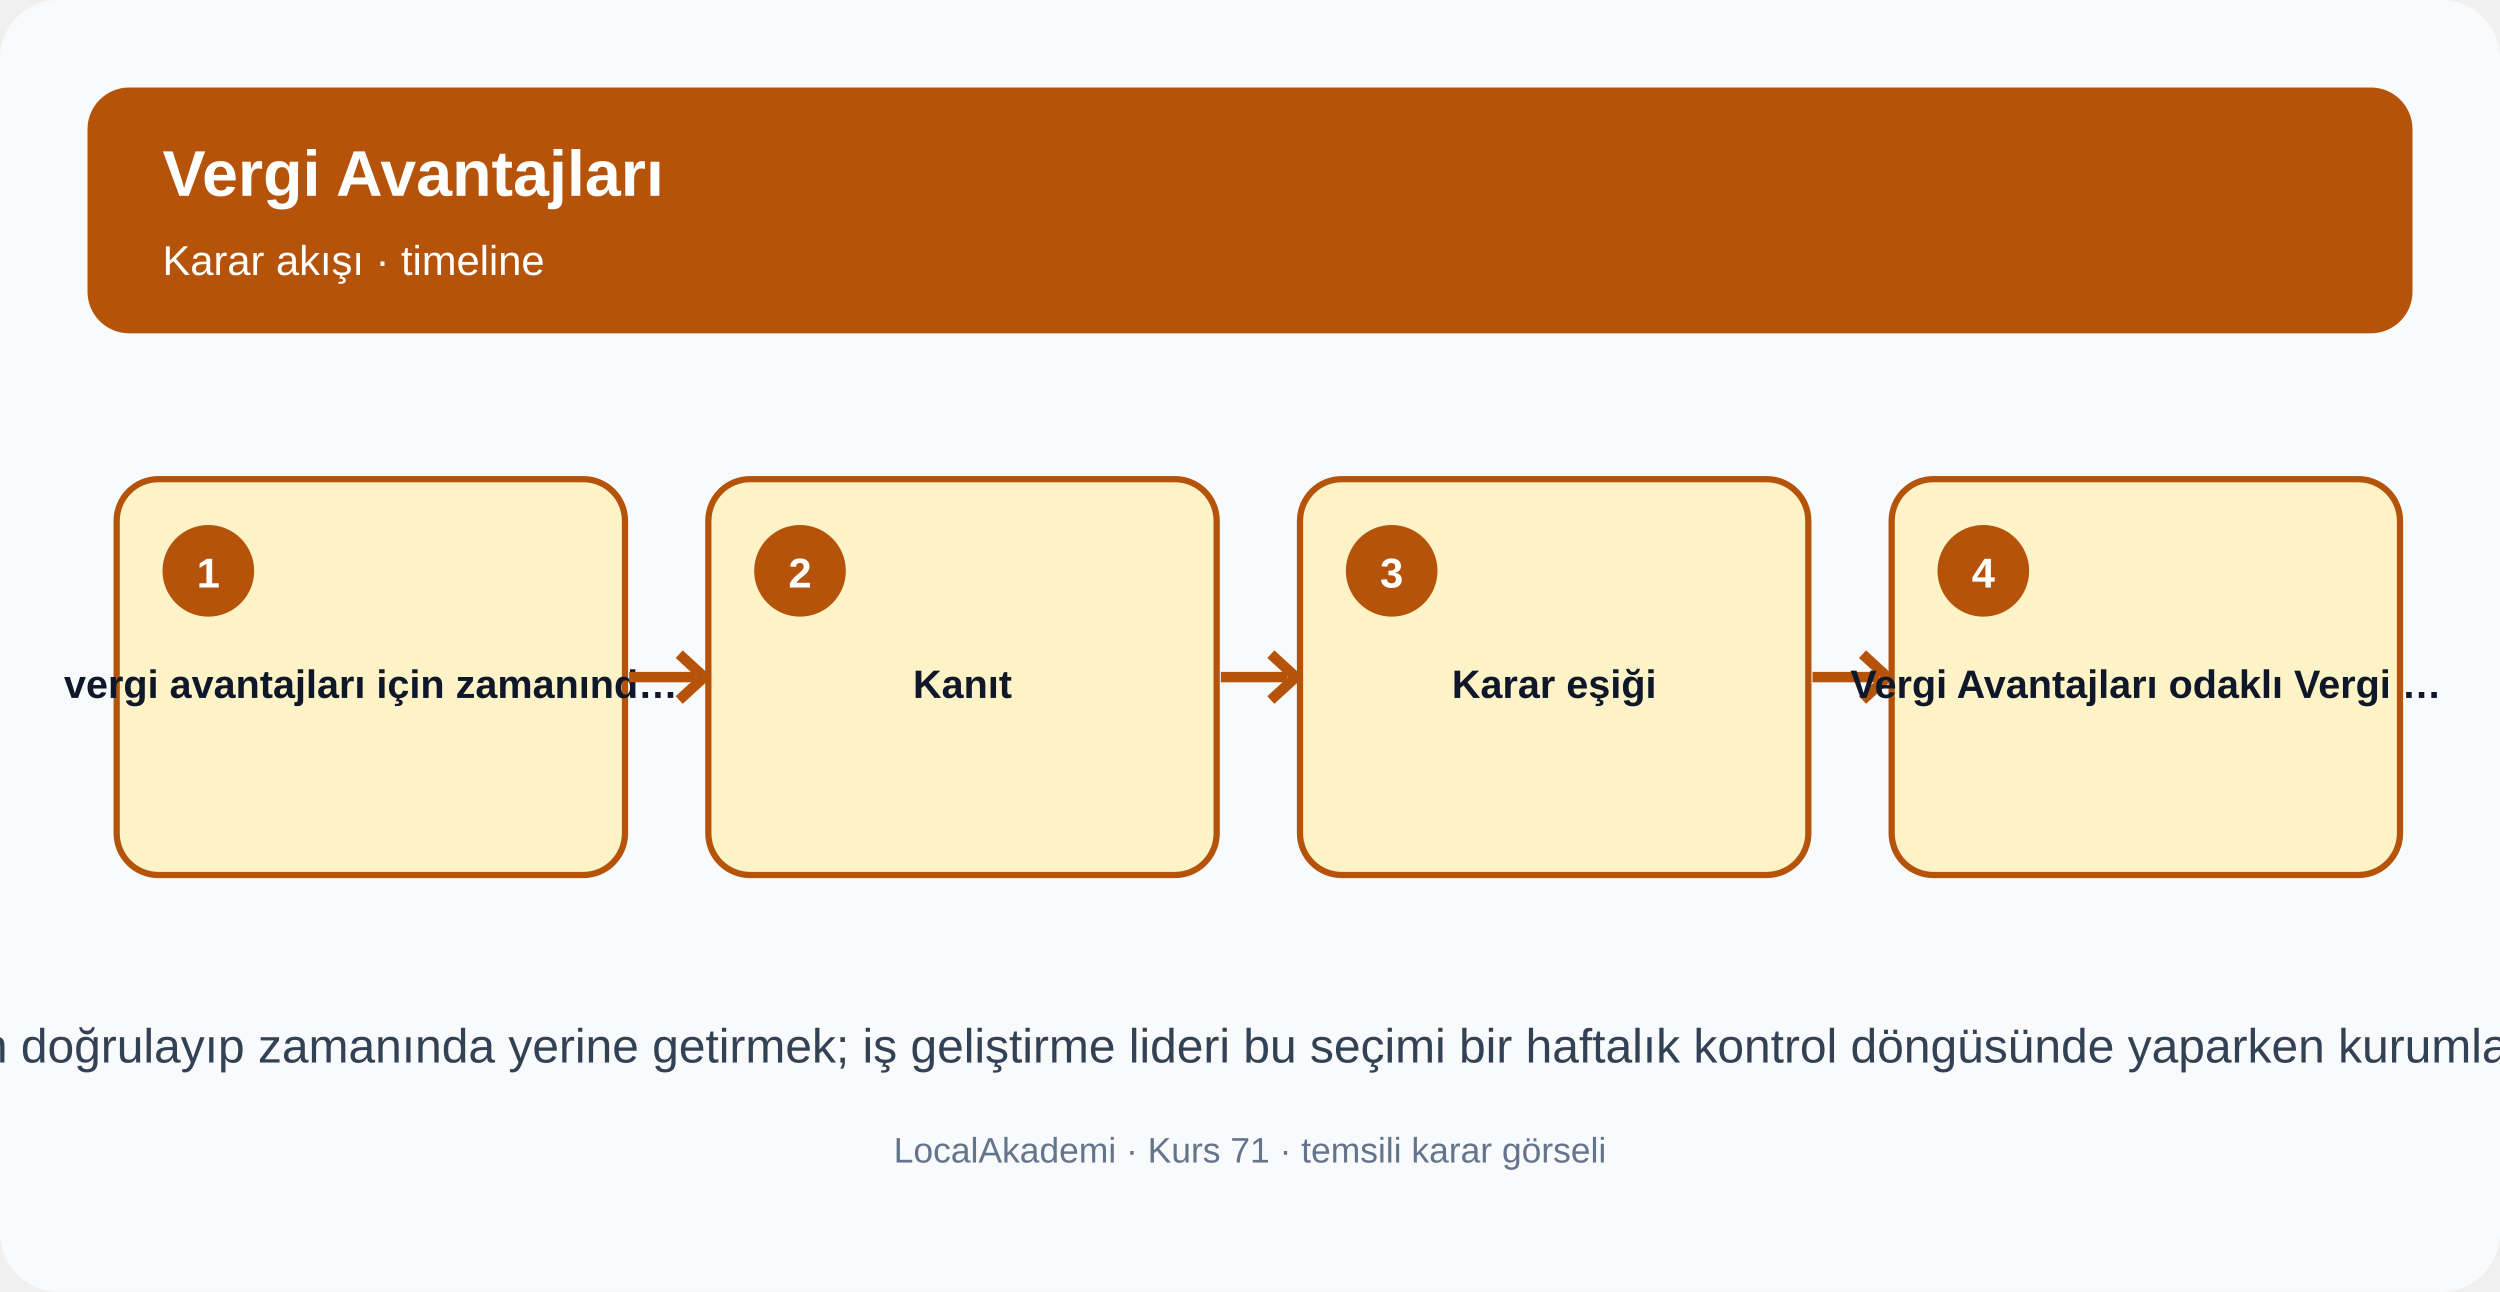
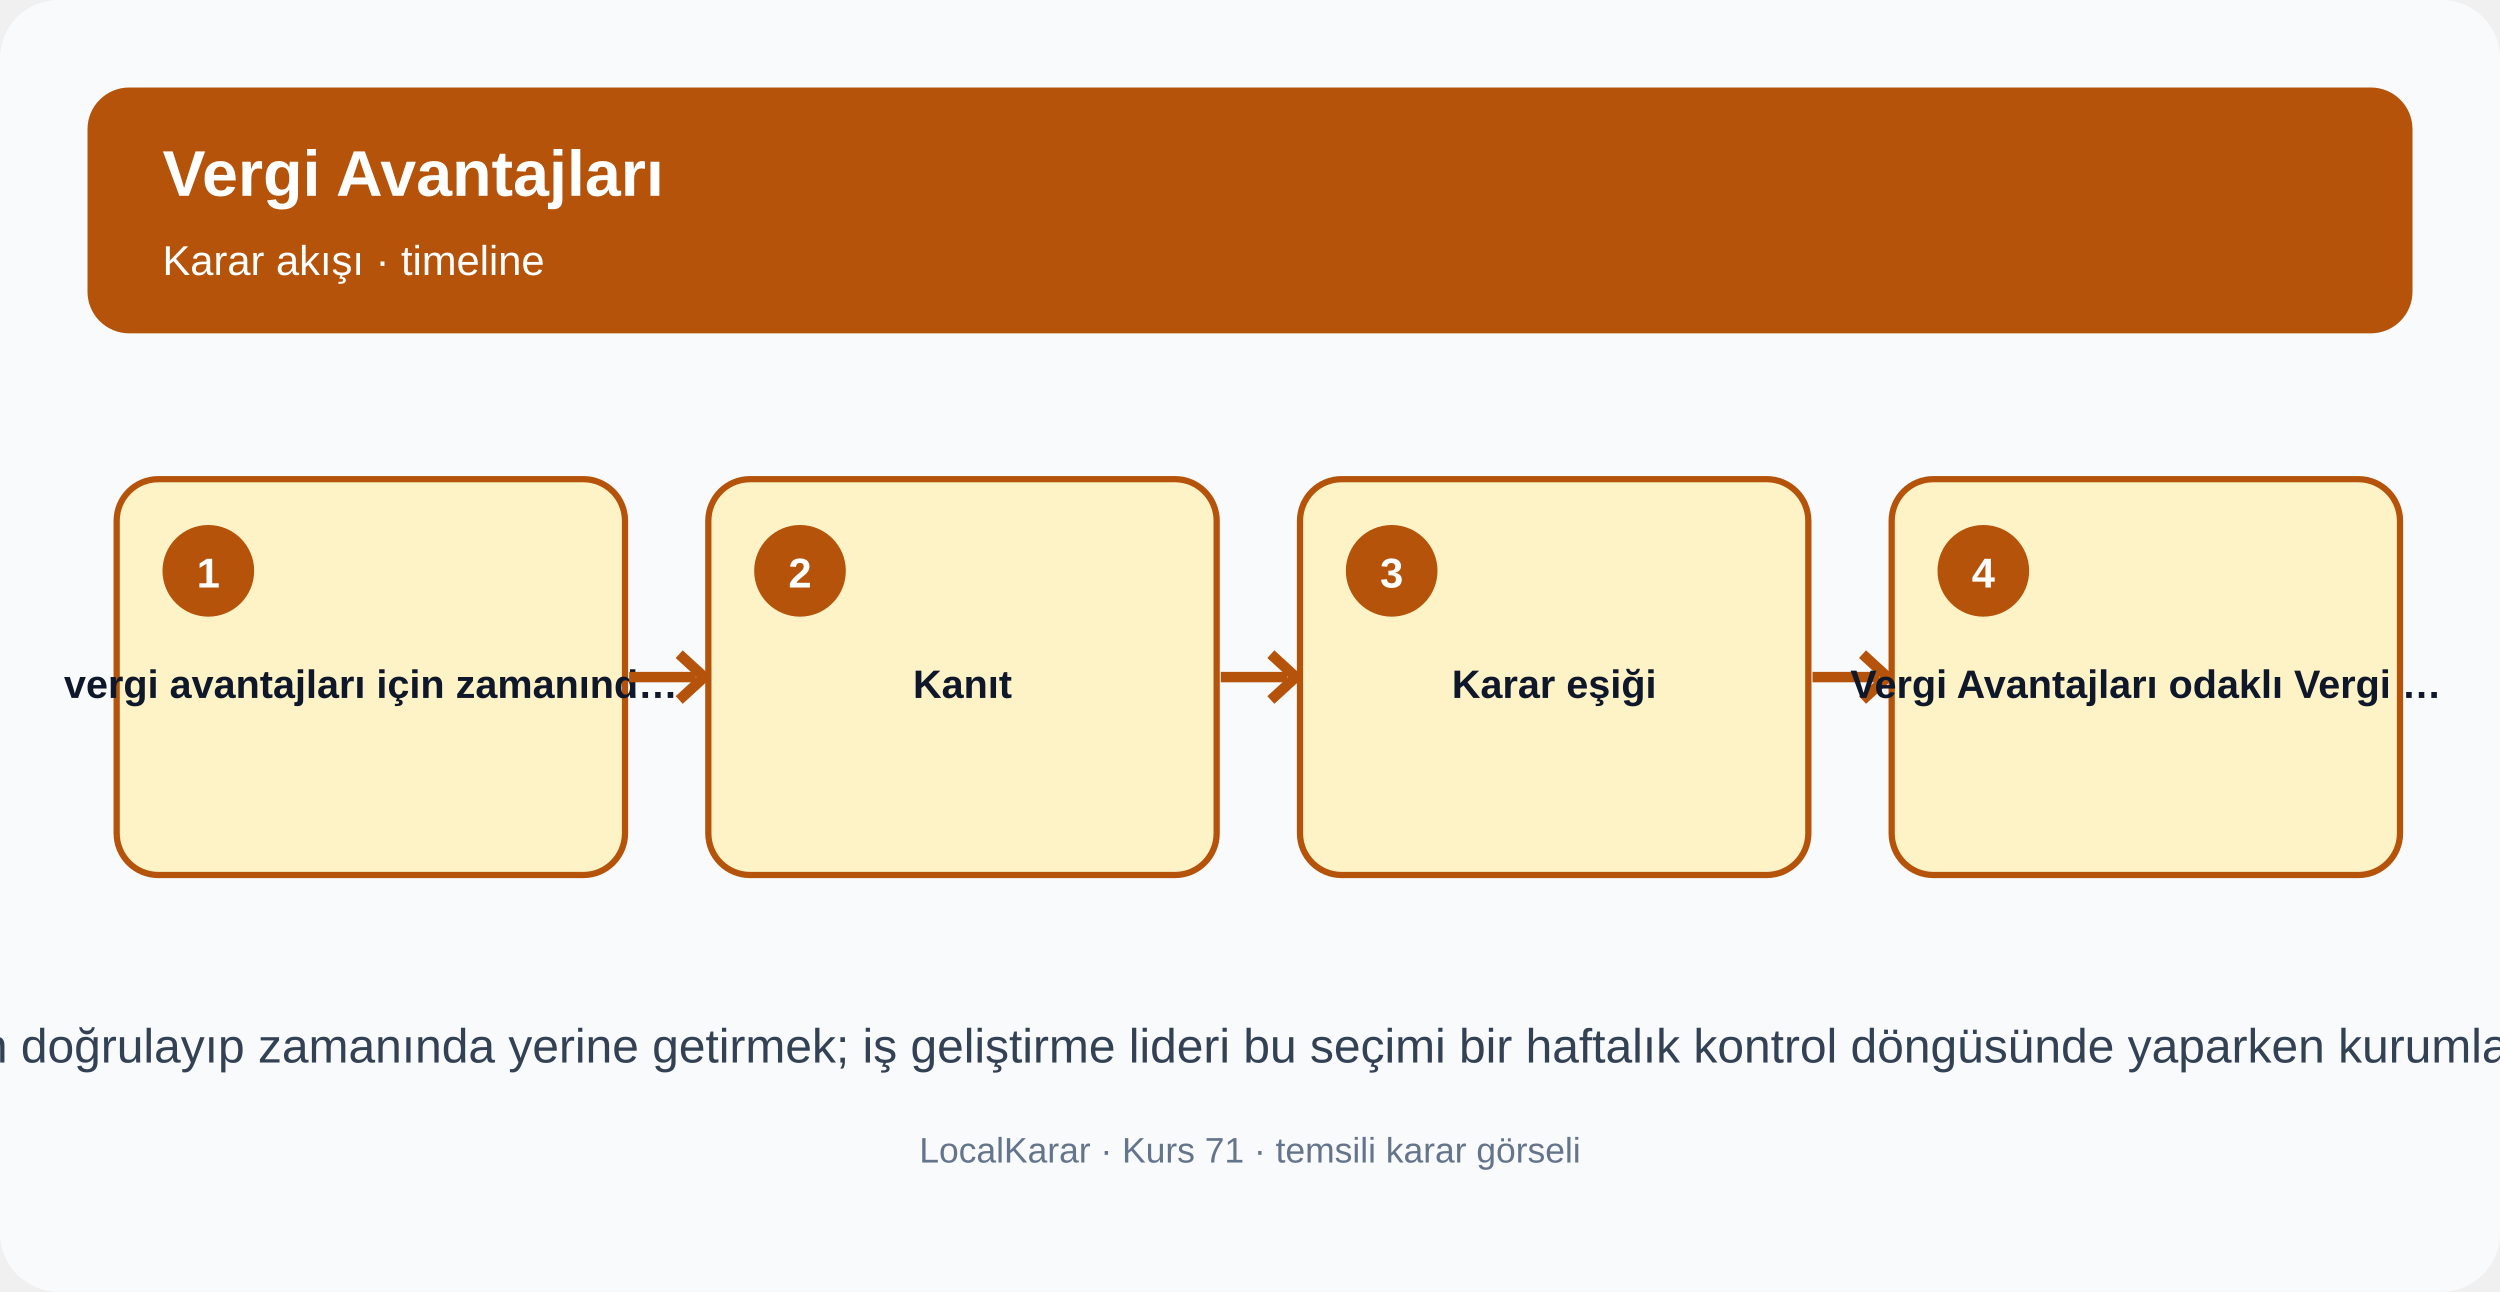
<svg xmlns="http://www.w3.org/2000/svg" width="1200" height="620" viewBox="0 0 1200 620" role="img" aria-labelledby="title desc">
  <rect width="1200" height="620" rx="28" fill="#f8fafc" />
  <rect x="42" y="42" width="1116" height="118" rx="20" fill="#b45309" />
  <text x="78" y="94" font-family="Arial, sans-serif" font-size="31" font-weight="700" fill="white">Vergi Avantajları</text>
  <text x="78" y="132" font-family="Arial, sans-serif" font-size="20" fill="white">Karar akışı · timeline</text>
  <rect x="56" y="230" width="244" height="190" rx="20" fill="#fef3c7" stroke="#b45309" stroke-width="3" />
  <circle cx="100" cy="274" r="22" fill="#b45309" />
  <text x="100" y="282" text-anchor="middle" font-family="Arial" font-size="20" font-weight="700" fill="white">1</text>
  <text x="178" y="335" text-anchor="middle" font-family="Arial" font-size="19" font-weight="700" fill="#0f172a">vergi avantajları için zamanınd…</text>
  <path d="M302 325 H334" stroke="#b45309" stroke-width="5" />
  <path d="M326 314 L338 325 L326 336" fill="none" stroke="#b45309" stroke-width="5" />
  <rect x="340" y="230" width="244" height="190" rx="20" fill="#fef3c7" stroke="#b45309" stroke-width="3" />
  <circle cx="384" cy="274" r="22" fill="#b45309" />
  <text x="384" y="282" text-anchor="middle" font-family="Arial" font-size="20" font-weight="700" fill="white">2</text>
  <text x="462" y="335" text-anchor="middle" font-family="Arial" font-size="19" font-weight="700" fill="#0f172a">Kanıt</text>
  <path d="M586 325 H618" stroke="#b45309" stroke-width="5" />
  <path d="M610 314 L622 325 L610 336" fill="none" stroke="#b45309" stroke-width="5" />
  <rect x="624" y="230" width="244" height="190" rx="20" fill="#fef3c7" stroke="#b45309" stroke-width="3" />
  <circle cx="668" cy="274" r="22" fill="#b45309" />
  <text x="668" y="282" text-anchor="middle" font-family="Arial" font-size="20" font-weight="700" fill="white">3</text>
  <text x="746" y="335" text-anchor="middle" font-family="Arial" font-size="19" font-weight="700" fill="#0f172a">Karar eşiği</text>
  <path d="M870 325 H902" stroke="#b45309" stroke-width="5" />
  <path d="M894 314 L906 325 L894 336" fill="none" stroke="#b45309" stroke-width="5" />
  <rect x="908" y="230" width="244" height="190" rx="20" fill="#fef3c7" stroke="#b45309" stroke-width="3" />
  <circle cx="952" cy="274" r="22" fill="#b45309" />
  <text x="952" y="282" text-anchor="middle" font-family="Arial" font-size="20" font-weight="700" fill="white">4</text>
  <text x="1030" y="335" text-anchor="middle" font-family="Arial" font-size="19" font-weight="700" fill="#0f172a">Vergi Avantajları odaklı Vergi …</text>
  <text x="600" y="510" text-anchor="middle" font-family="Arial, sans-serif" font-size="23" fill="#334155">işletmeye uygulanabilir yükümlülüğü güncel resmî kaynaktan doğrulayıp zamanında yerine getirmek; iş geliştirme lideri bu seçimi bir haftalık kontrol döngüsünde yaparken kurumlar vergisi ve tüketici hakkı kararlarını bunun yerine kullanmaz</text>
-   <text x="600" y="558" text-anchor="middle" font-family="Arial, sans-serif" font-size="17" fill="#64748b">LocalAkademi · Kurs 71 · temsili karar görseli</text>
+   <text x="600" y="558" text-anchor="middle" font-family="Arial, sans-serif" font-size="17" fill="#64748b">LocalKarar · Kurs 71 · temsili karar görseli</text>
</svg>
